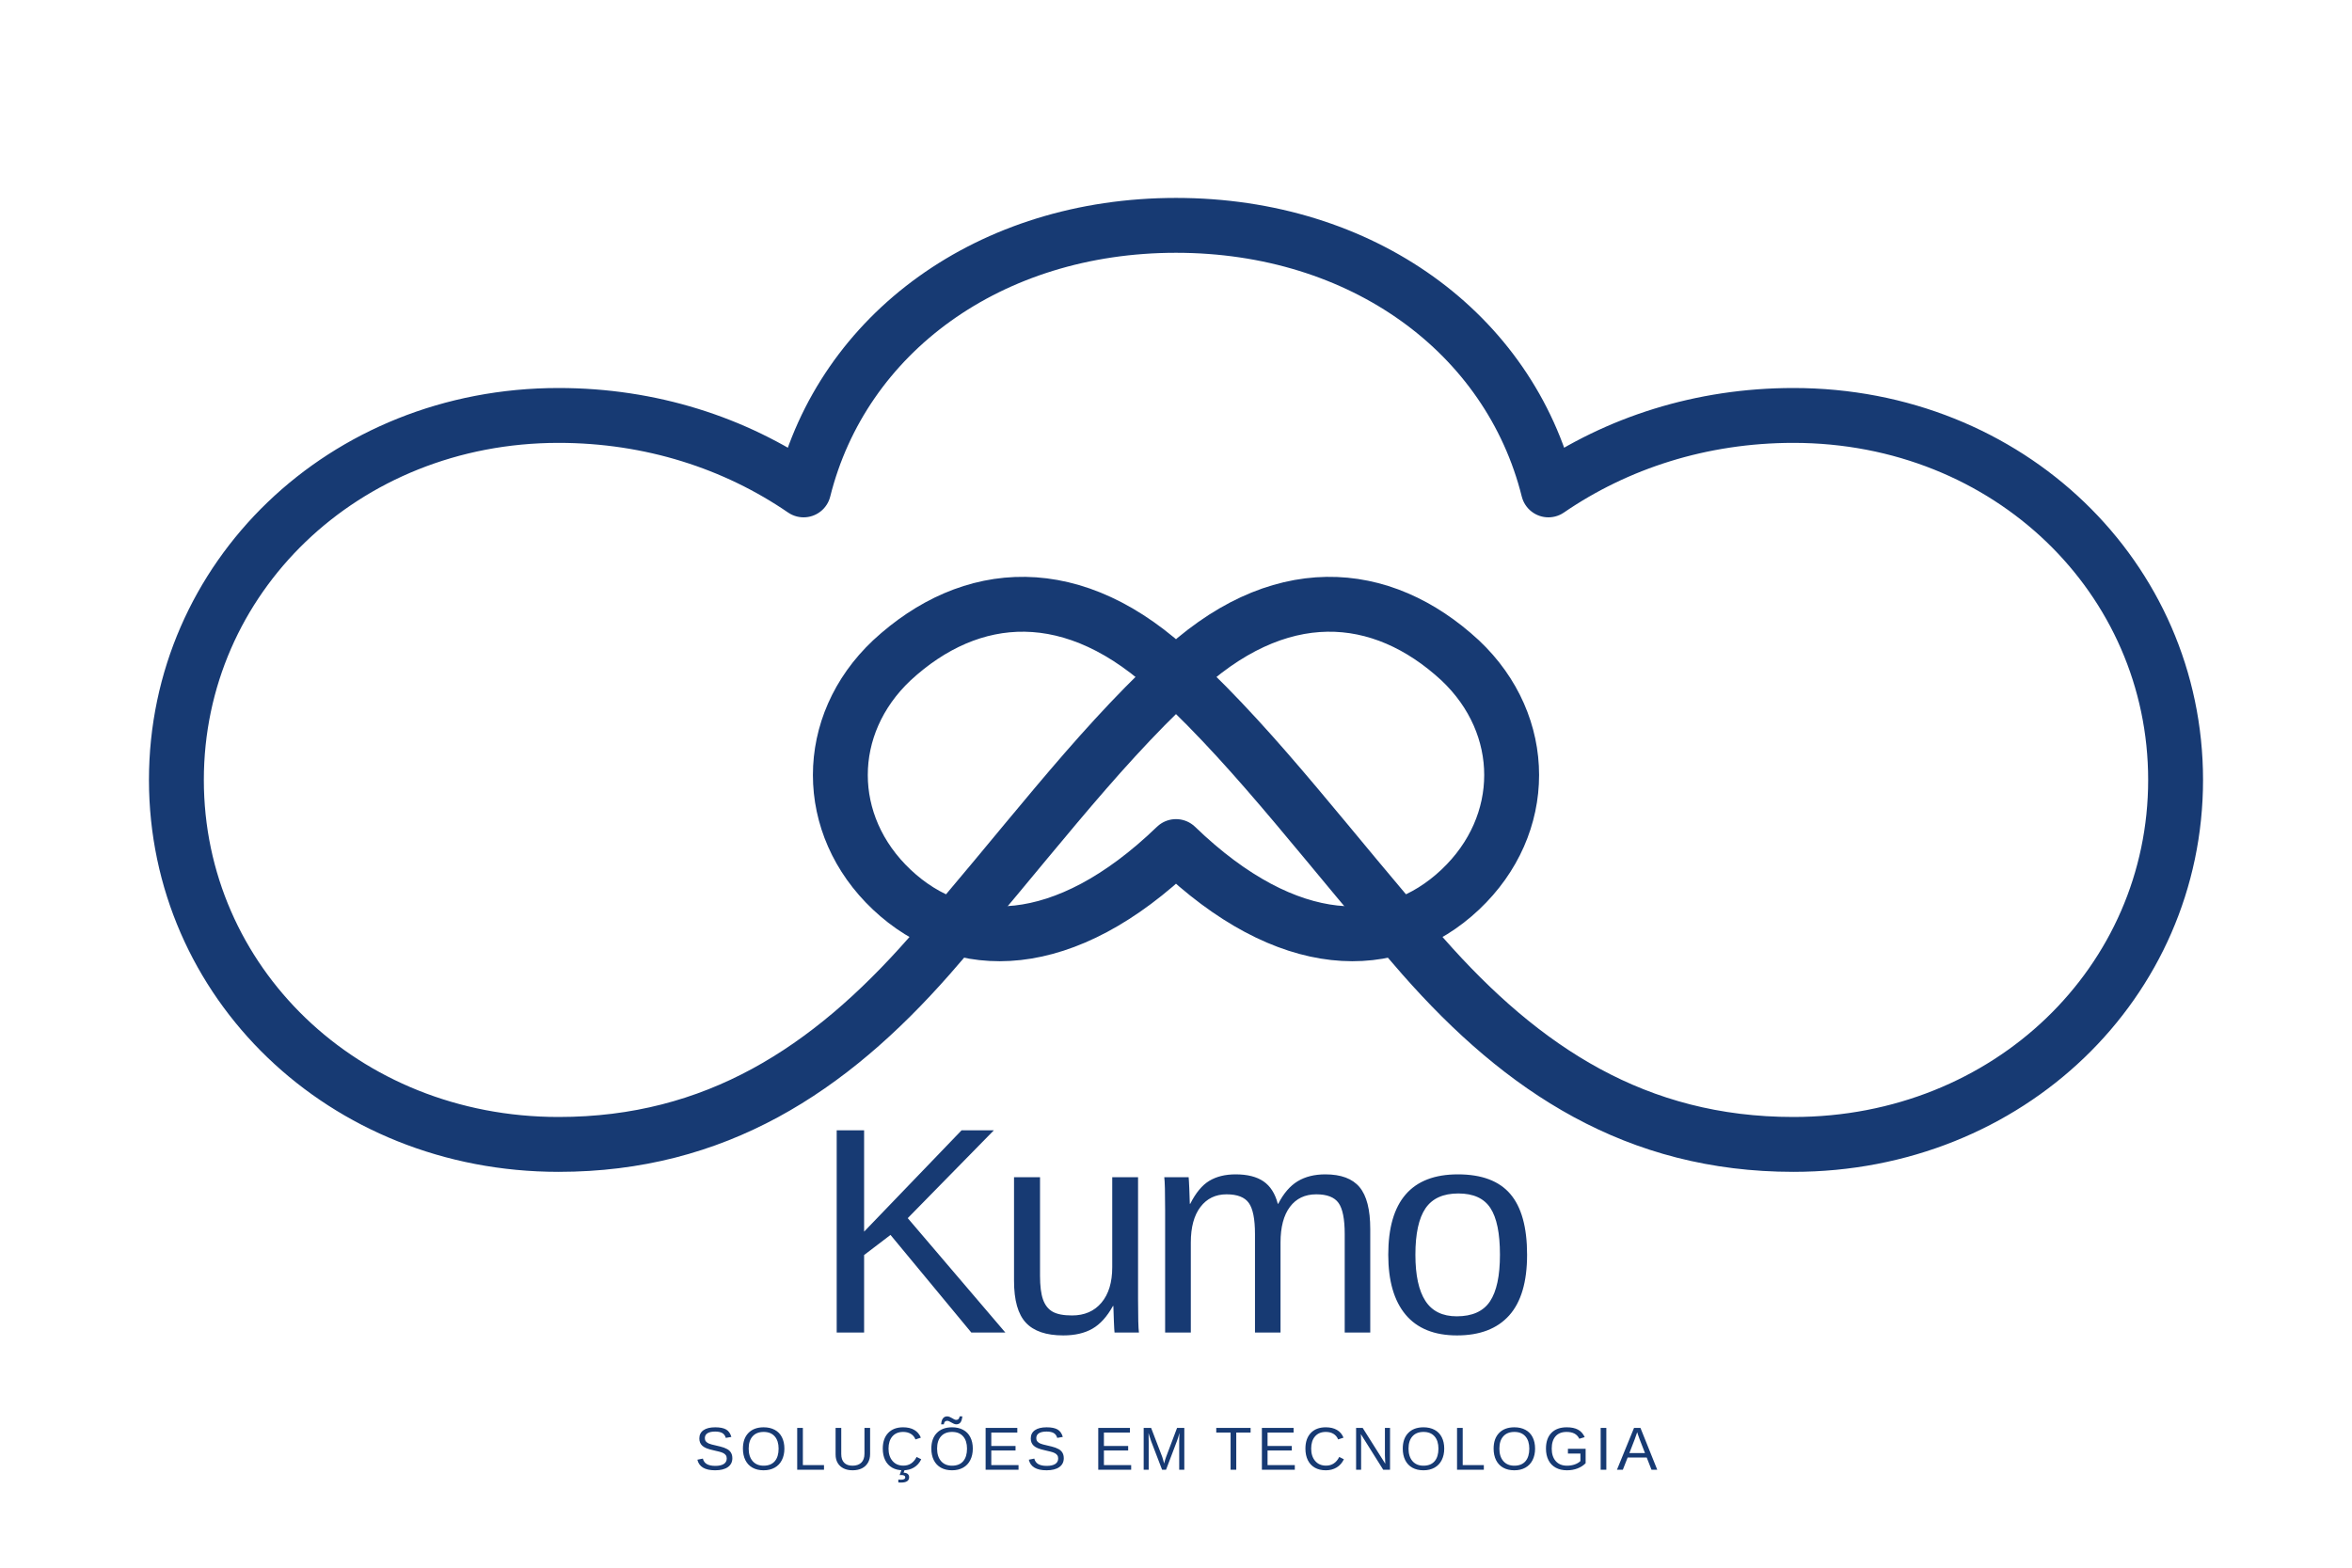
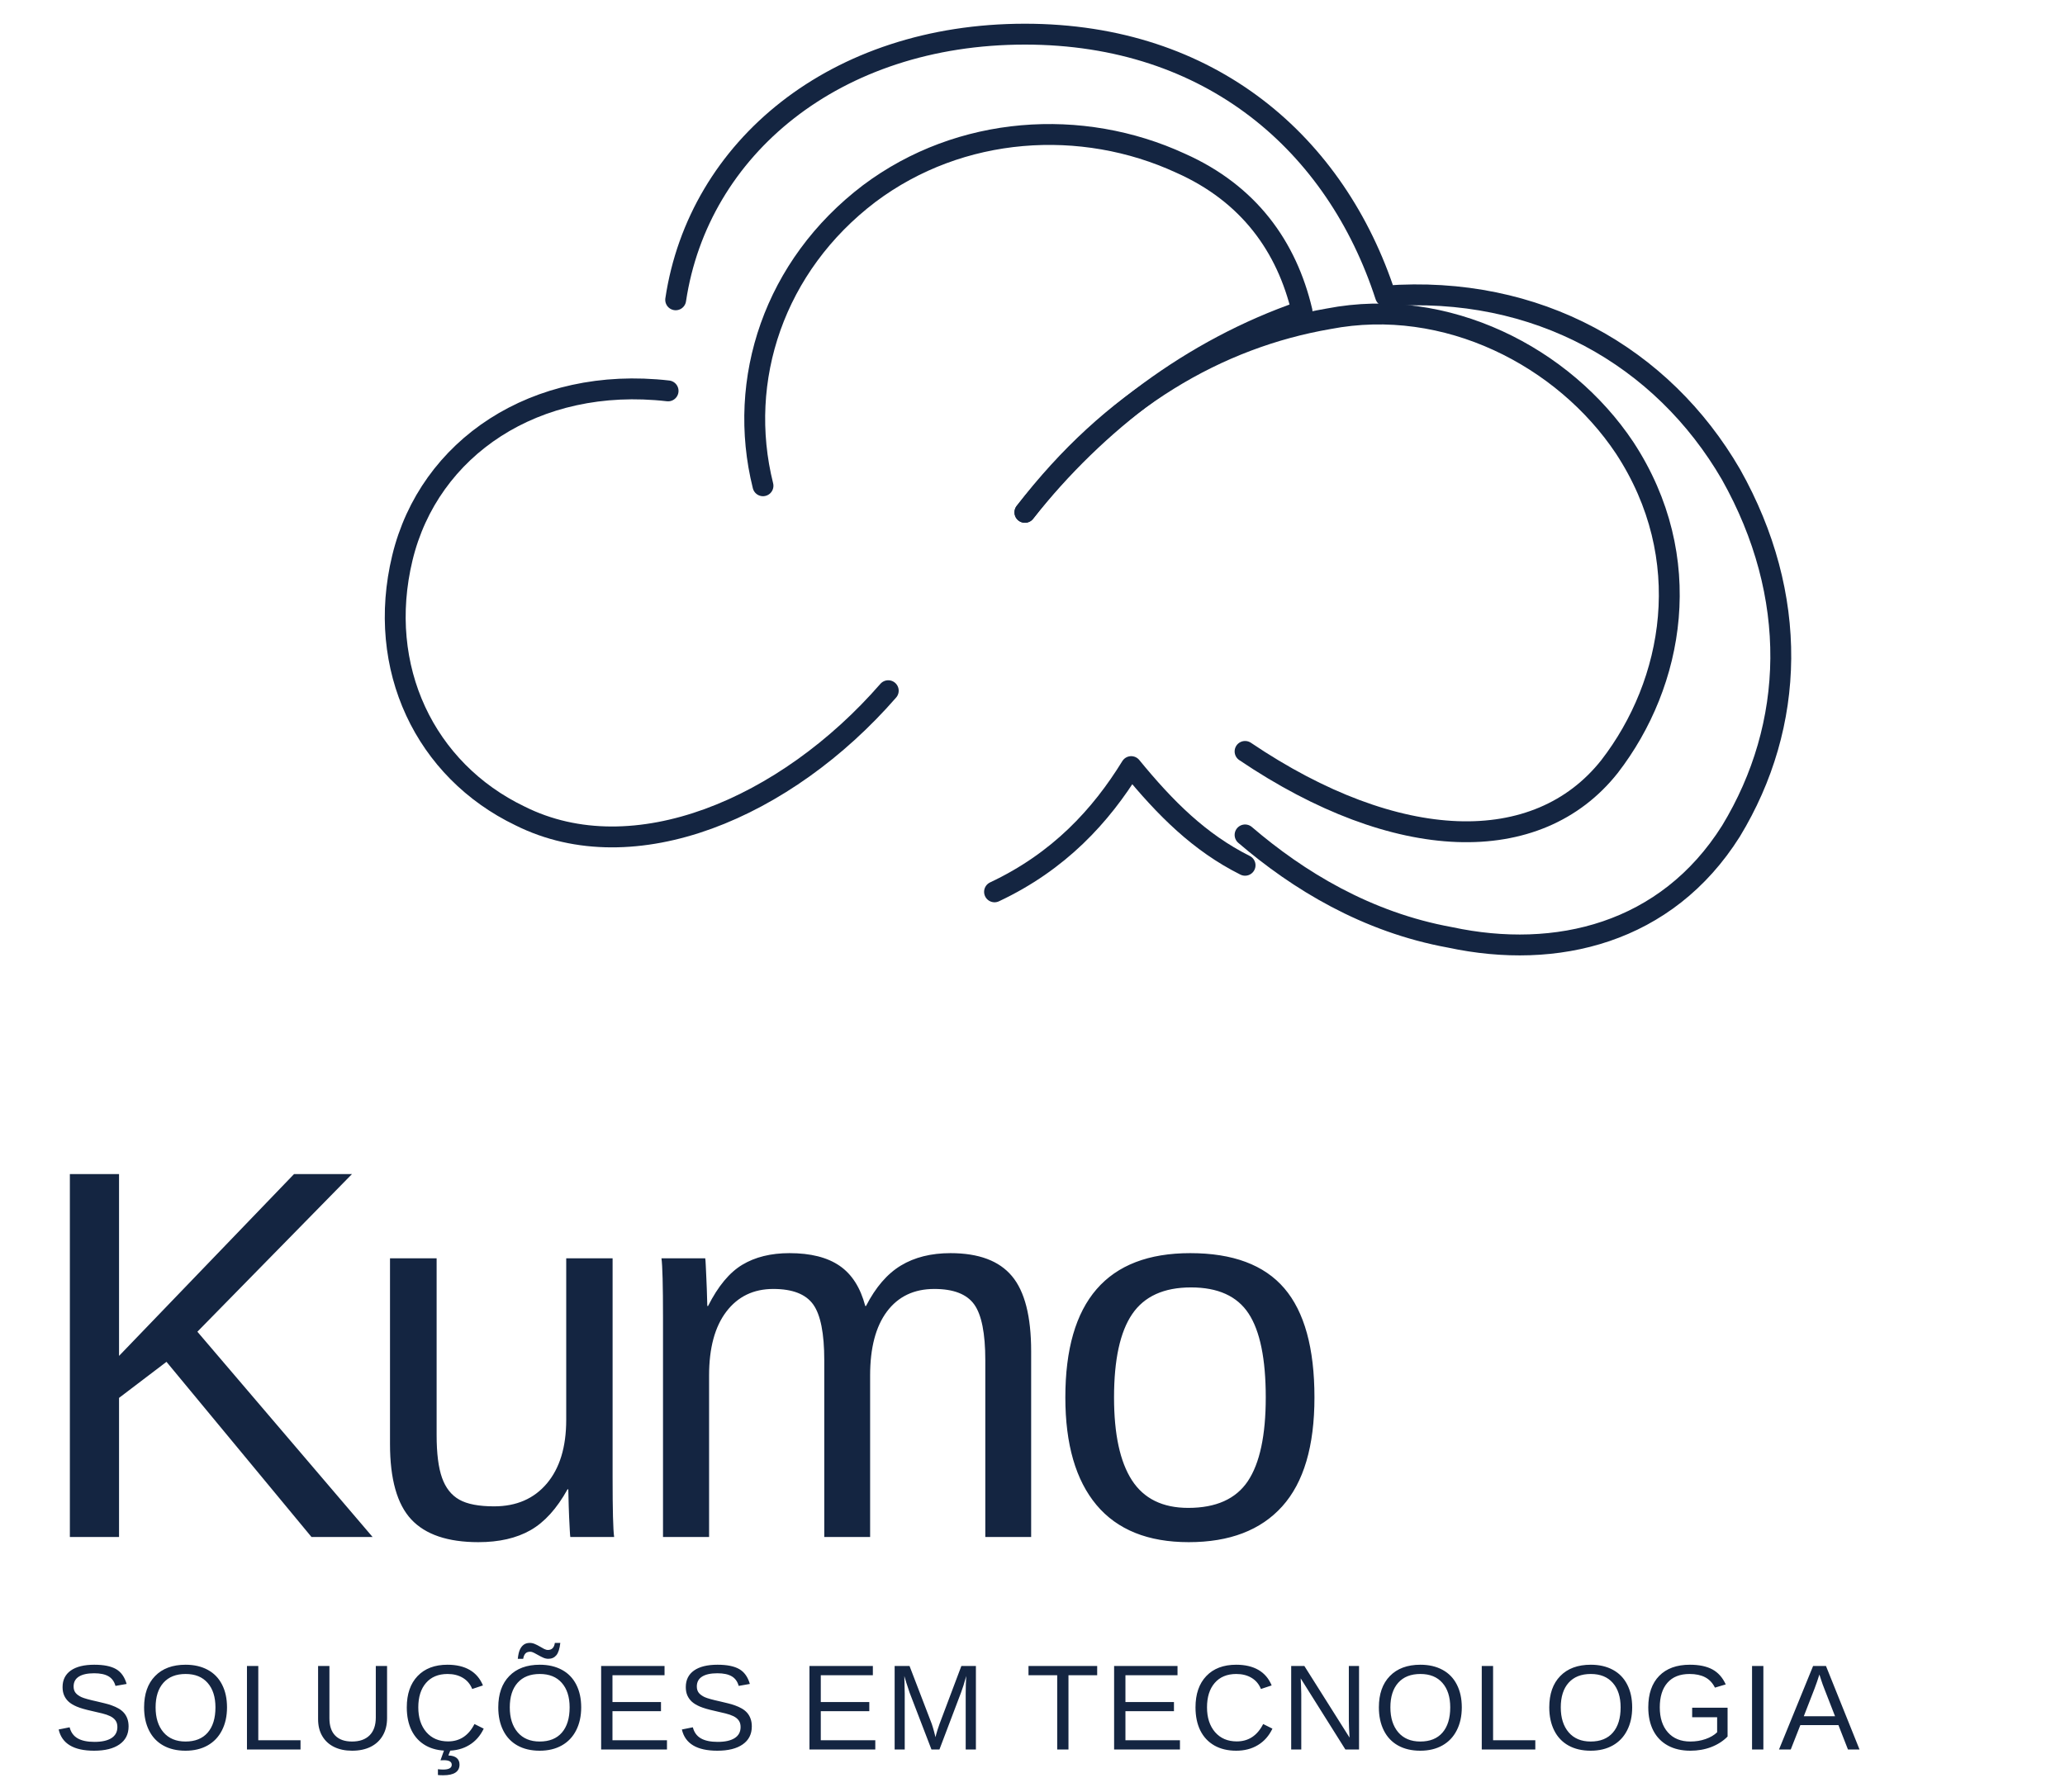
- <svg xmlns="http://www.w3.org/2000/svg" viewBox="0 0 1200 800" role="img" aria-labelledby="title desc">
-   <g fill="none" stroke="#173A73" stroke-width="28" stroke-linecap="round" stroke-linejoin="round">
-     <path d="M600 115            C505 115 430 170 410 250            C375 226 332 212 285 212            C175 212 90 295 90 398            C90 501 175 584 285 584            C365 584 423 546 474 488            C522 433 557 385 600 345            C643 385 678 433 726 488            C777 546 835 584 915 584            C1025 584 1110 501 1110 398            C1110 295 1025 212 915 212            C868 212 825 226 790 250            C770 170 695 115 600 115 Z" />
-     <path d="M600 345            C548 295 495 300 455 337            C420 370 420 421 455 454            C490 487 543 487 600 432            C657 487 710 487 745 454            C780 421 780 370 745 337            C705 300 652 295 600 345" />
+ <svg xmlns="http://www.w3.org/2000/svg" viewBox="0 0 544 472" role="img" aria-labelledby="title desc">
+   <g fill="none" stroke="#142541" stroke-width="5.5" stroke-linecap="round" stroke-linejoin="round">
+     <path d="M178 79 C184 39 220 9 270 9 C319 9 352 38 365 78 C405 75 438 94 456 125 C474 157 473 191 456 219 C439 246 410 253 382 247 C360 243 342 232 328 220" />
+     <path d="M176 103 C141 99 113 118 106 147 C99 176 112 203 137 215 C167 230 207 213 234 182" />
+     <path d="M201 128 C194 100 204 70 229 51 C253 33 285 31 311 43 C329 51 339 65 343 82 C314 92 289 111 270 135" />
+     <path d="M270 135 C293 105 321 89 350 84 C381 78 412 94 428 118 C447 147 441 180 424 202 C405 226 368 225 328 198" />
+     <path d="M262 235 C279 227 290 215 298 202 C307 213 316 222 328 228" />
  </g>
-   <text x="600" y="680" text-anchor="middle" fill="#173A73" font-family="Arial, Helvetica, sans-serif" font-size="150" font-weight="300" letter-spacing="-7">Kumo</text>
-   <text x="600" y="750" text-anchor="middle" fill="#173A73" font-family="Arial, Helvetica, sans-serif" font-size="31" font-weight="400" letter-spacing="2.5">SOLUÇÕES EM TECNOLOGIA</text>
+   <text x="7" y="405" fill="#142541" font-family="Helvetica Neue, Arial, sans-serif" font-size="139" font-weight="300" letter-spacing="-6">Kumo</text>
+   <text x="14" y="461" fill="#142541" font-family="Helvetica Neue, Arial, sans-serif" font-size="32" font-weight="300" letter-spacing="1.1">SOLUÇÕES EM TECNOLOGIA</text>
</svg>
